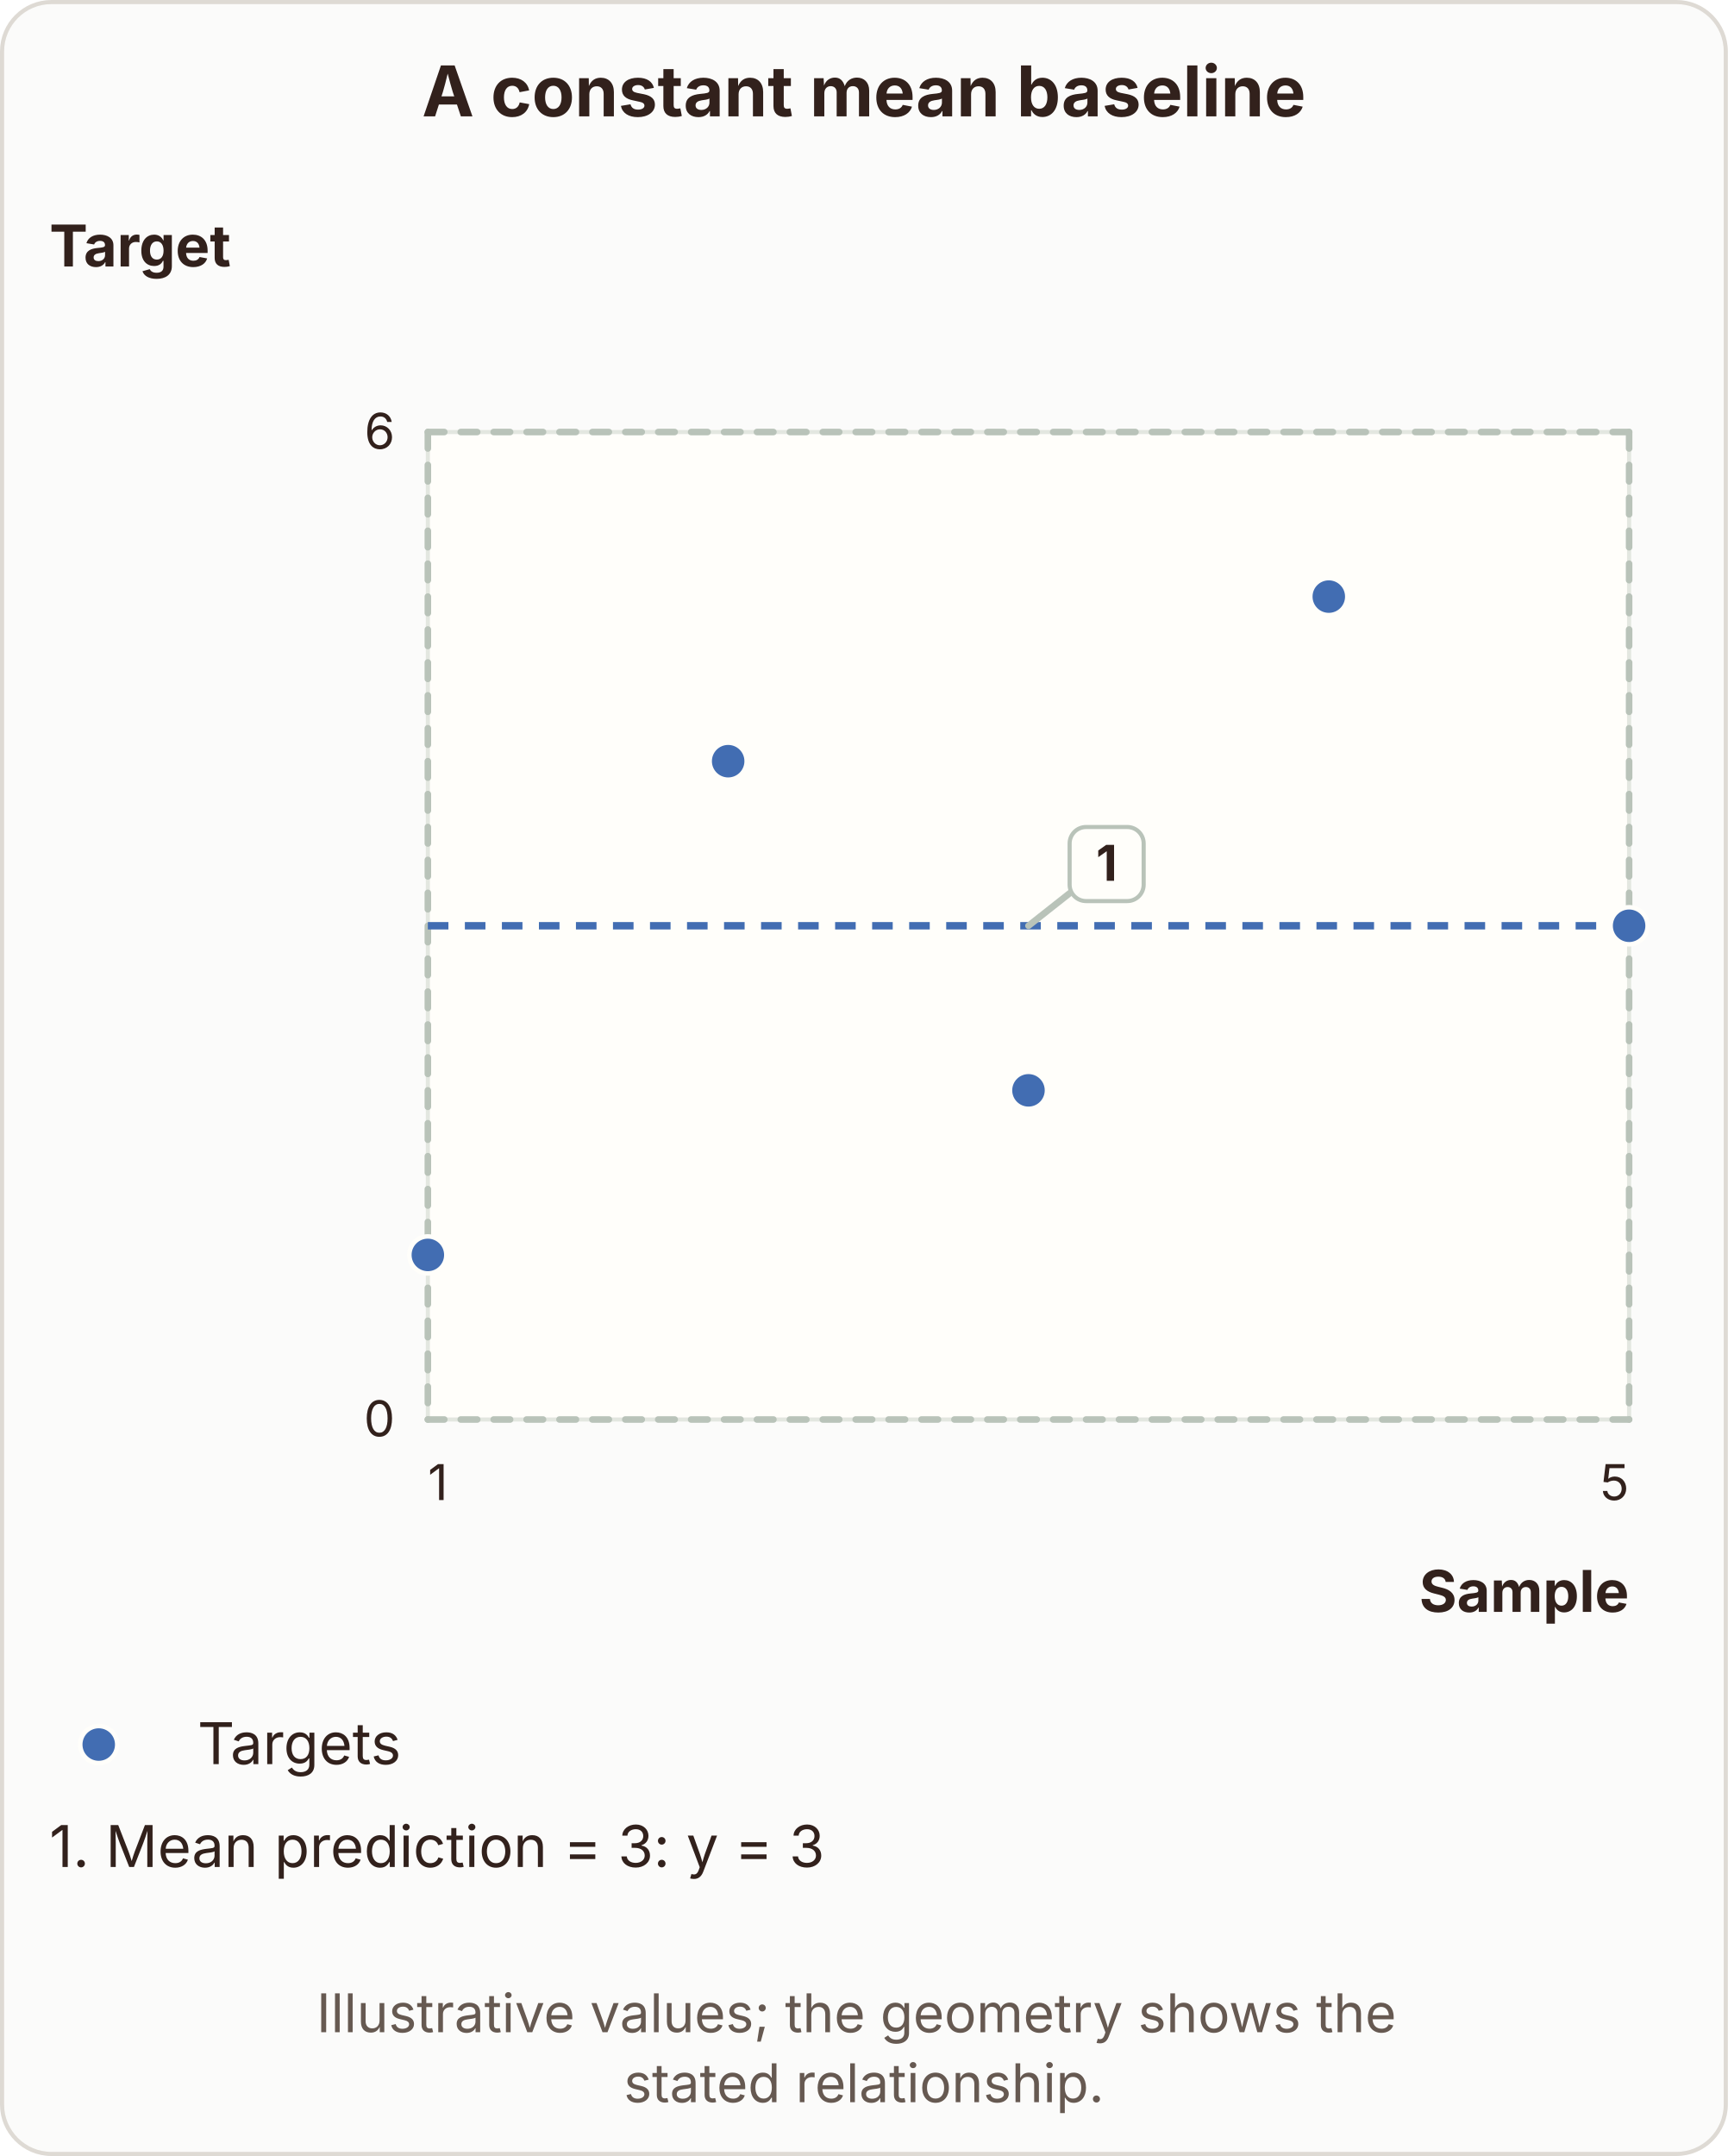
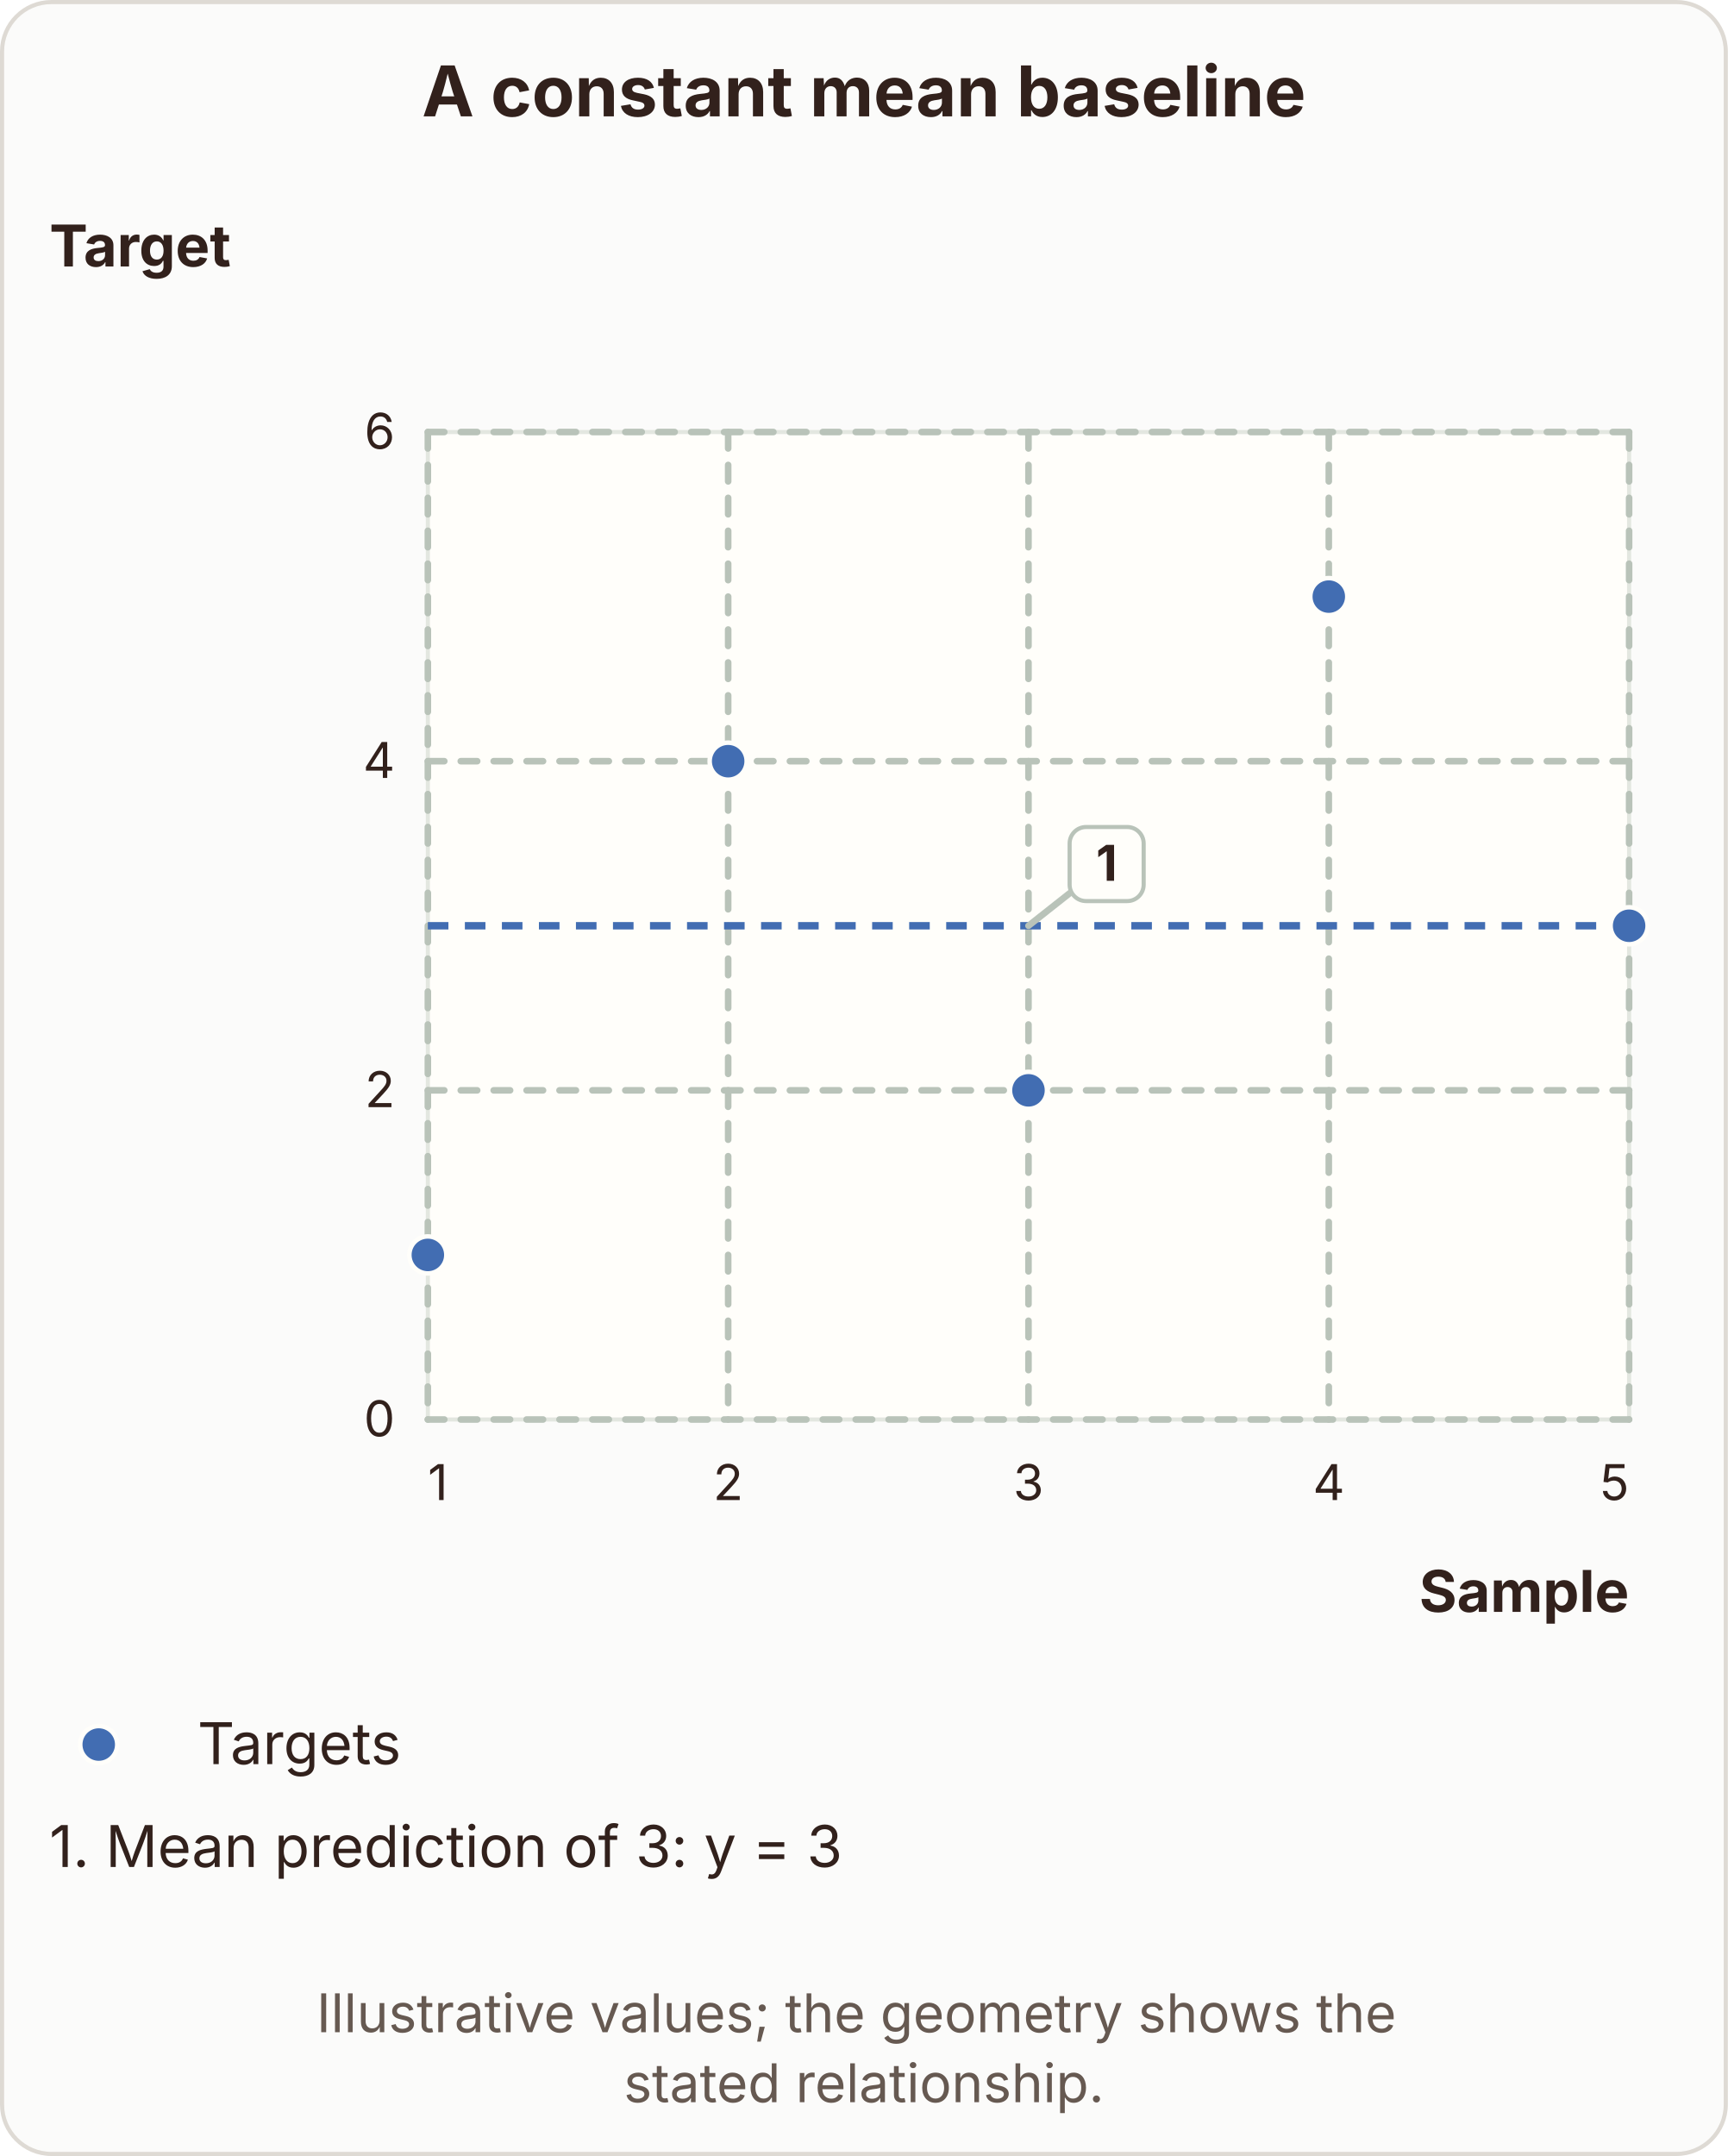
- <svg xmlns="http://www.w3.org/2000/svg" width="420" height="524" viewBox="0 0 420 524" role="img" aria-label="A constant mean baseline Sample: 1 to 5 Target: 0 to 6 Targets (scatter): (1, 1); (2, 4); (3, 2); (4, 5); (5, 3) Mean prediction = 3: y = 3 Illustrative values; the geometry shows the stated relationship." font-family="Inter, Liberation Sans, Arial, sans-serif" style="display:block;max-width:none;margin-inline:auto;--color-ink:#202723;--color-ink-2:#5d675f;--color-line:#e3e7e0;--viz-surface:#fffefa" data-tutor-diagram="coordinate-plot">
+ <svg xmlns="http://www.w3.org/2000/svg" width="420" height="524" viewBox="0 0 420 524" role="img" aria-label="A constant mean baseline Sample: 1 to 5 Target: 0 to 6 Targets (scatter): (1, 1); (2, 4); (3, 2); (4, 5); (5, 3) Mean prediction of 3: y = 3 Illustrative values; the geometry shows the stated relationship." font-family="Inter, Liberation Sans, Arial, sans-serif" style="display:block;max-width:none;margin-inline:auto;--color-ink:#202723;--color-ink-2:#5d675f;--color-line:#e3e7e0;--viz-surface:#fffefa" data-tutor-diagram="coordinate-plot">
  <rect x="0.5" y="0.5" width="419" height="523" rx="12" fill="var(--viz-surface, #fbfbfa)" stroke="var(--color-line, #dedad4)" />
  <text x="210" y="22.5" fill="var(--color-ink, #32211c)" font-size="17" font-weight="700" text-anchor="middle">
    <tspan x="210" y="28.28">A constant mean baseline</tspan>
  </text>
  <g transform="translate(0 39)">
    <rect x="104" y="66" width="292" height="240" fill="#fffefa" stroke="#e3e7e0" stroke-width="1" data-tutor-plot-area="" />
    <text x="12" y="21" fill="var(--color-ink, #32211c)" font-size="14" font-weight="700" text-anchor="start">
      <tspan x="12" y="25.76">Target</tspan>
    </text>
    <polyline points="104,66 104,306" fill="none" stroke="#b9c3b9" stroke-width="1.6" stroke-dasharray="4 4" stroke-linecap="round" stroke-linejoin="round" />
+     <polyline points="177,66 177,306" fill="none" stroke="#b9c3b9" stroke-width="1.6" stroke-dasharray="4 4" stroke-linecap="round" stroke-linejoin="round" />
+     <polyline points="250,66 250,306" fill="none" stroke="#b9c3b9" stroke-width="1.6" stroke-dasharray="4 4" stroke-linecap="round" stroke-linejoin="round" />
+     <polyline points="323,66 323,306" fill="none" stroke="#b9c3b9" stroke-width="1.6" stroke-dasharray="4 4" stroke-linecap="round" stroke-linejoin="round" />
    <polyline points="396,66 396,306" fill="none" stroke="#b9c3b9" stroke-width="1.6" stroke-dasharray="4 4" stroke-linecap="round" stroke-linejoin="round" />
    <polyline points="104,306 396,306" fill="none" stroke="#b9c3b9" stroke-width="1.6" stroke-dasharray="4 4" stroke-linecap="round" stroke-linejoin="round" />
    <text x="96" y="306" fill="var(--color-ink, #32211c)" font-size="12" font-weight="400" text-anchor="end">
      <tspan x="96" y="310.08">0</tspan>
+     </text>
+     <polyline points="104,226 396,226" fill="none" stroke="#b9c3b9" stroke-width="1.6" stroke-dasharray="4 4" stroke-linecap="round" stroke-linejoin="round" />
+     <text x="96" y="226" fill="var(--color-ink, #32211c)" font-size="12" font-weight="400" text-anchor="end">
+       <tspan x="96" y="230.08">2</tspan>
+     </text>
+     <polyline points="104,146 396,146" fill="none" stroke="#b9c3b9" stroke-width="1.6" stroke-dasharray="4 4" stroke-linecap="round" stroke-linejoin="round" />
+     <text x="96" y="146" fill="var(--color-ink, #32211c)" font-size="12" font-weight="400" text-anchor="end">
+       <tspan x="96" y="150.08">4</tspan>
    </text>
    <polyline points="104,66 396,66" fill="none" stroke="#b9c3b9" stroke-width="1.6" stroke-dasharray="4 4" stroke-linecap="round" stroke-linejoin="round" />
    <text x="96" y="66" fill="var(--color-ink, #32211c)" font-size="12" font-weight="400" text-anchor="end">
      <tspan x="96" y="70.08">6</tspan>
    </text>
    <text x="104" y="321.5" fill="var(--color-ink, #32211c)" font-size="12" font-weight="400" text-anchor="start">
      <tspan x="104" y="325.58">1</tspan>
+     </text>
+     <text x="177" y="321.5" fill="var(--color-ink, #32211c)" font-size="12" font-weight="400" text-anchor="middle">
+       <tspan x="177" y="325.58">2</tspan>
+     </text>
+     <text x="250" y="321.5" fill="var(--color-ink, #32211c)" font-size="12" font-weight="400" text-anchor="middle">
+       <tspan x="250" y="325.58">3</tspan>
+     </text>
+     <text x="323" y="321.5" fill="var(--color-ink, #32211c)" font-size="12" font-weight="400" text-anchor="middle">
+       <tspan x="323" y="325.58">4</tspan>
    </text>
    <text x="396" y="321.5" fill="var(--color-ink, #32211c)" font-size="12" font-weight="400" text-anchor="end">
      <tspan x="396" y="325.58">5</tspan>
    </text>
    <text x="396" y="348" fill="var(--color-ink, #32211c)" font-size="14" font-weight="700" text-anchor="end">
      <tspan x="396" y="352.76">Sample</tspan>
    </text>
    <circle cx="24" cy="385" r="4.5" fill="#426db2" stroke="#fffefa" stroke-width="1.1" />
    <text x="48" y="385" fill="var(--color-ink, #32211c)" font-size="14" font-weight="400" text-anchor="start">
      <tspan x="48" y="389.76">Targets</tspan>
    </text>
    <text x="12" y="410" fill="var(--color-ink, #32211c)" font-size="14" font-weight="400" text-anchor="start">
-       <tspan x="12" y="414.76">1. Mean prediction = 3: y = 3</tspan>
+       <tspan x="12" y="414.76">1. Mean prediction of 3: y = 3</tspan>
    </text>
    <line x1="104" x2="396" y1="186" y2="186" stroke="#426db2" stroke-width="1.8" stroke-dasharray="5 4" data-tutor-plot-reference="y:3" />
    <circle cx="104" cy="266" r="4.5" fill="#426db2" stroke="#fffefa" stroke-width="1.1" data-tutor-coordinate-point="1,1" />
    <circle cx="177" cy="146" r="4.5" fill="#426db2" stroke="#fffefa" stroke-width="1.1" data-tutor-coordinate-point="2,4" />
    <circle cx="250" cy="226" r="4.5" fill="#426db2" stroke="#fffefa" stroke-width="1.1" data-tutor-coordinate-point="3,2" />
    <circle cx="323" cy="106" r="4.5" fill="#426db2" stroke="#fffefa" stroke-width="1.1" data-tutor-coordinate-point="4,5" />
    <circle cx="396" cy="186" r="4.5" fill="#426db2" stroke="#fffefa" stroke-width="1.1" data-tutor-coordinate-point="5,3" />
    <polyline points="250,186 269,171" fill="none" stroke="#b9c3b9" stroke-width="1.6" stroke-linecap="round" stroke-linejoin="round" />
    <rect x="260" y="162" width="18" height="18" rx="4" fill="#fffefa" stroke="#b9c3b9" stroke-width="1" data-tutor-plot-badge="1" />
    <text x="269" y="171" fill="var(--color-ink, #32211c)" font-size="12" font-weight="700" text-anchor="middle">
      <tspan x="269" y="175.08">1</tspan>
    </text>
  </g>
  <text x="210" y="498" fill="var(--color-ink-2, #665951)" font-size="13" font-weight="400" text-anchor="middle">
    <tspan x="210" y="493.92">Illustrative values; the geometry shows the</tspan>
    <tspan x="210" y="510.92">stated relationship.</tspan>
  </text>
</svg>
